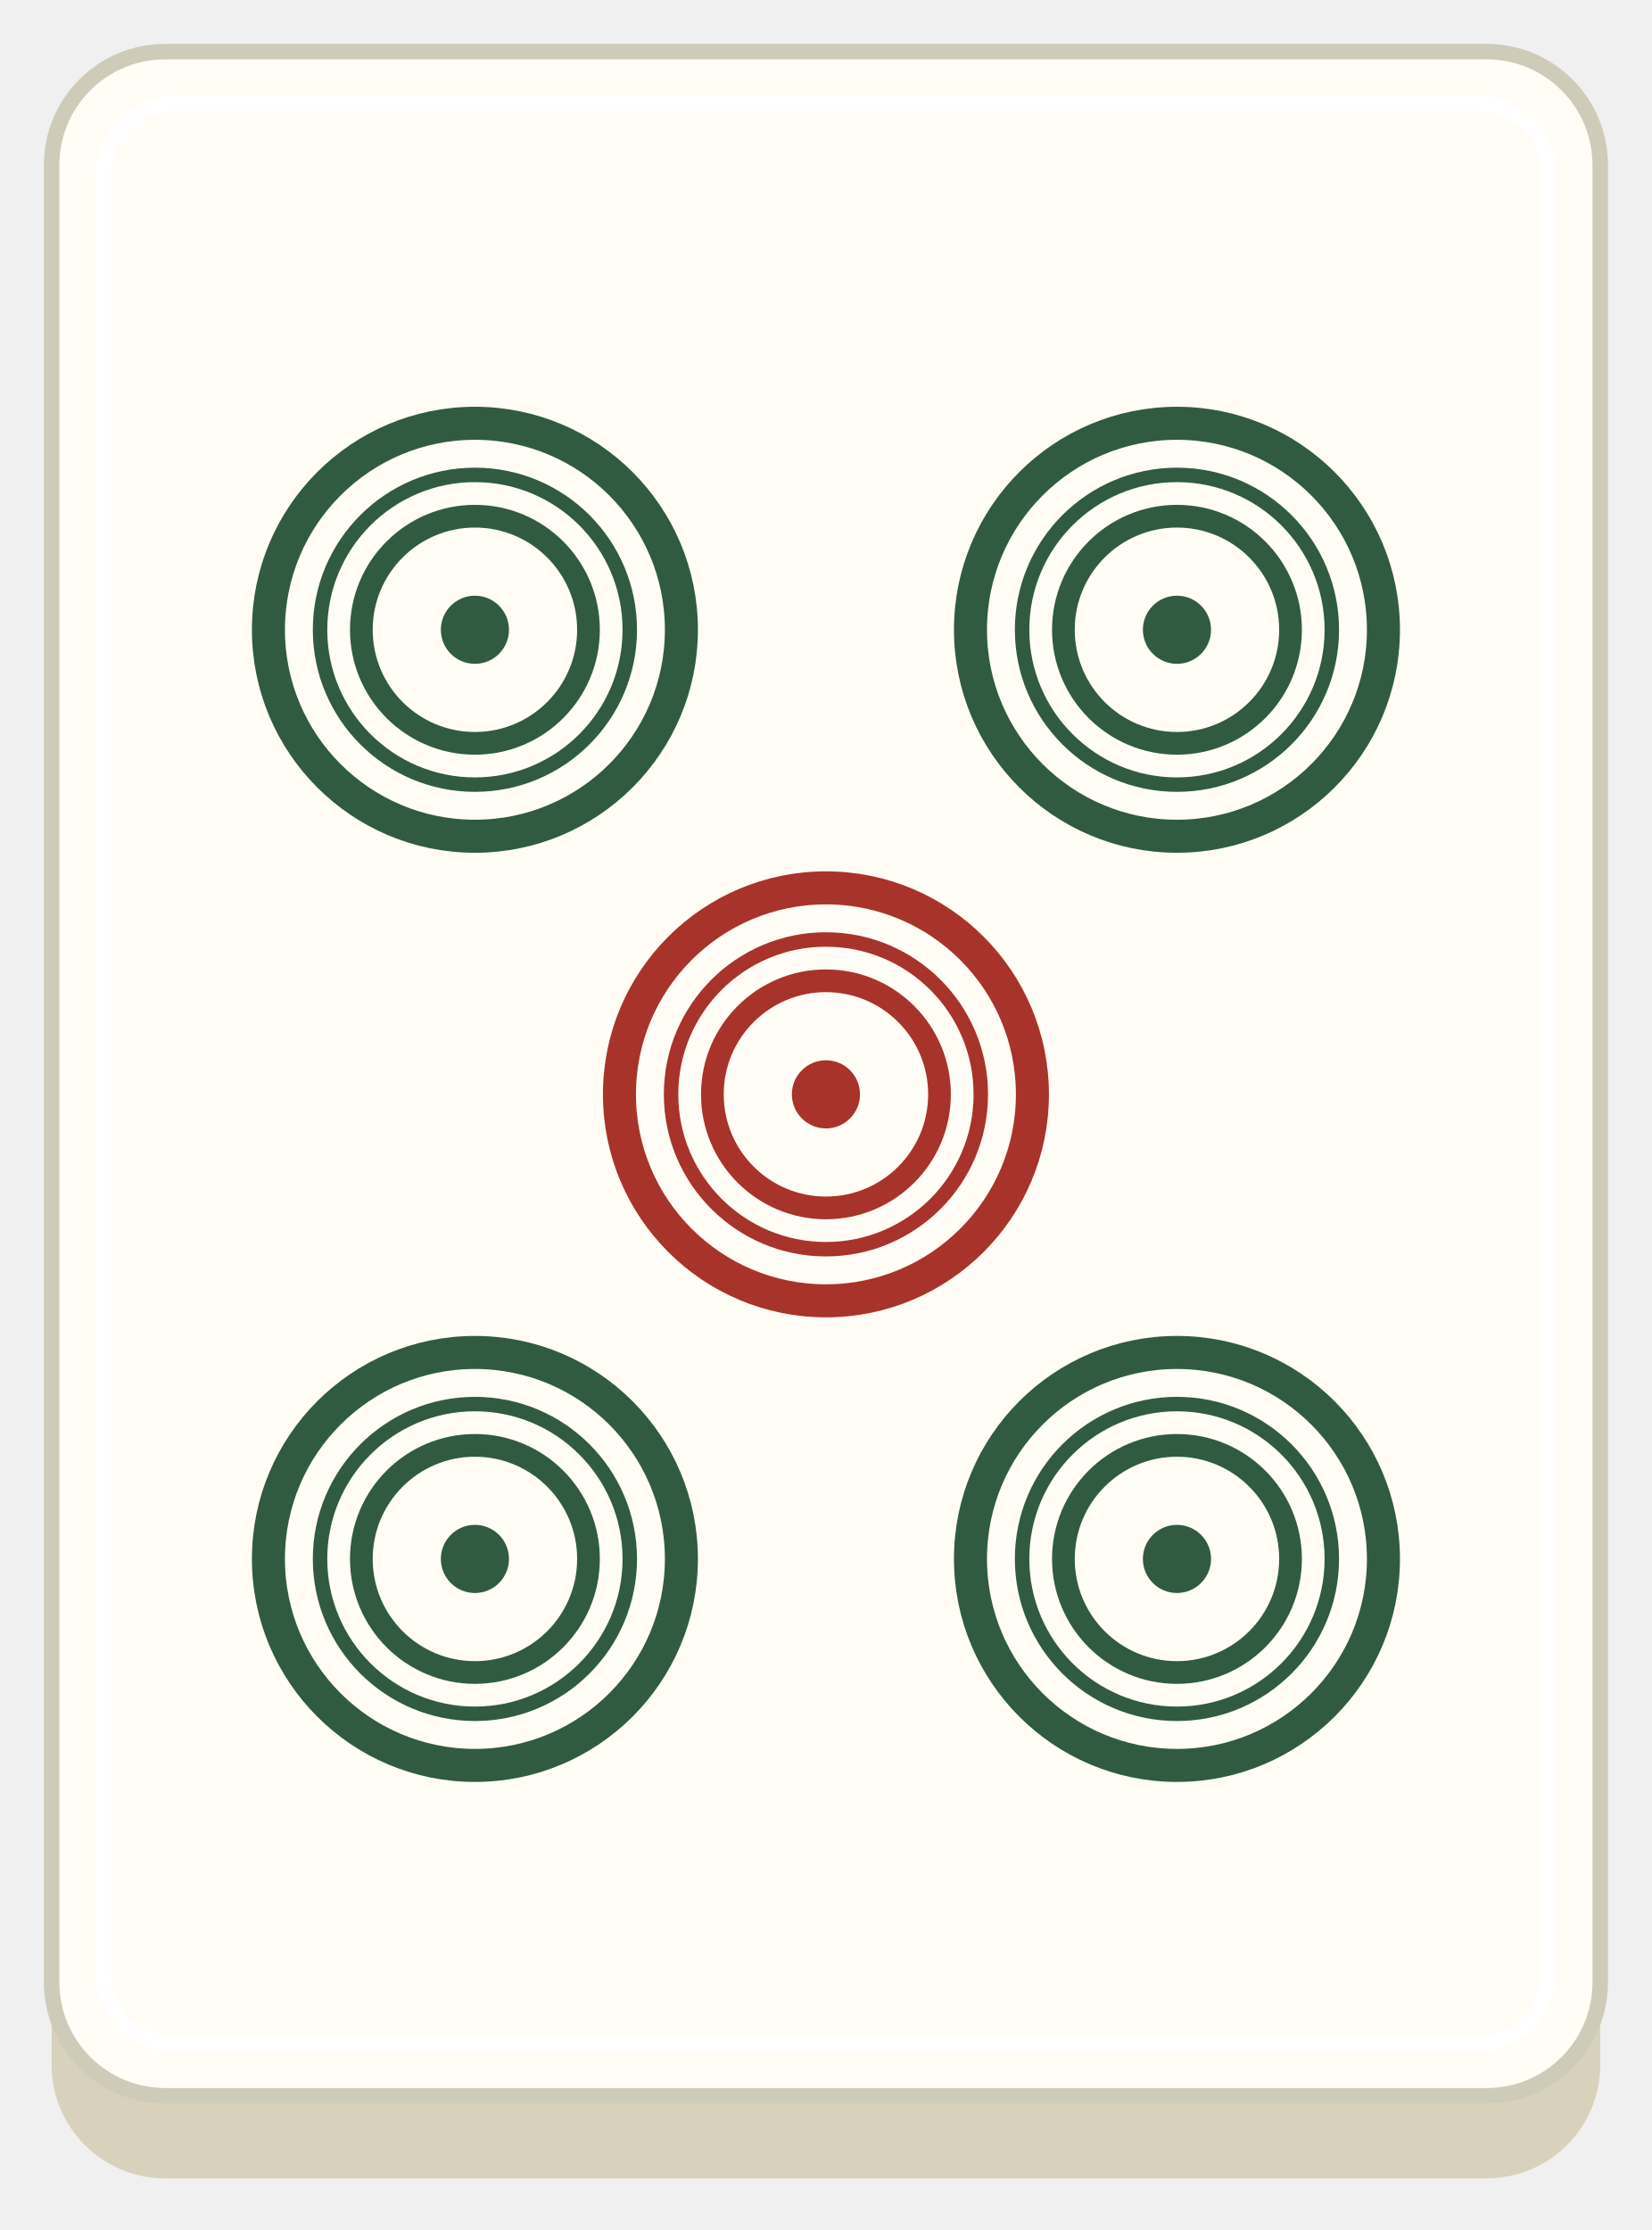
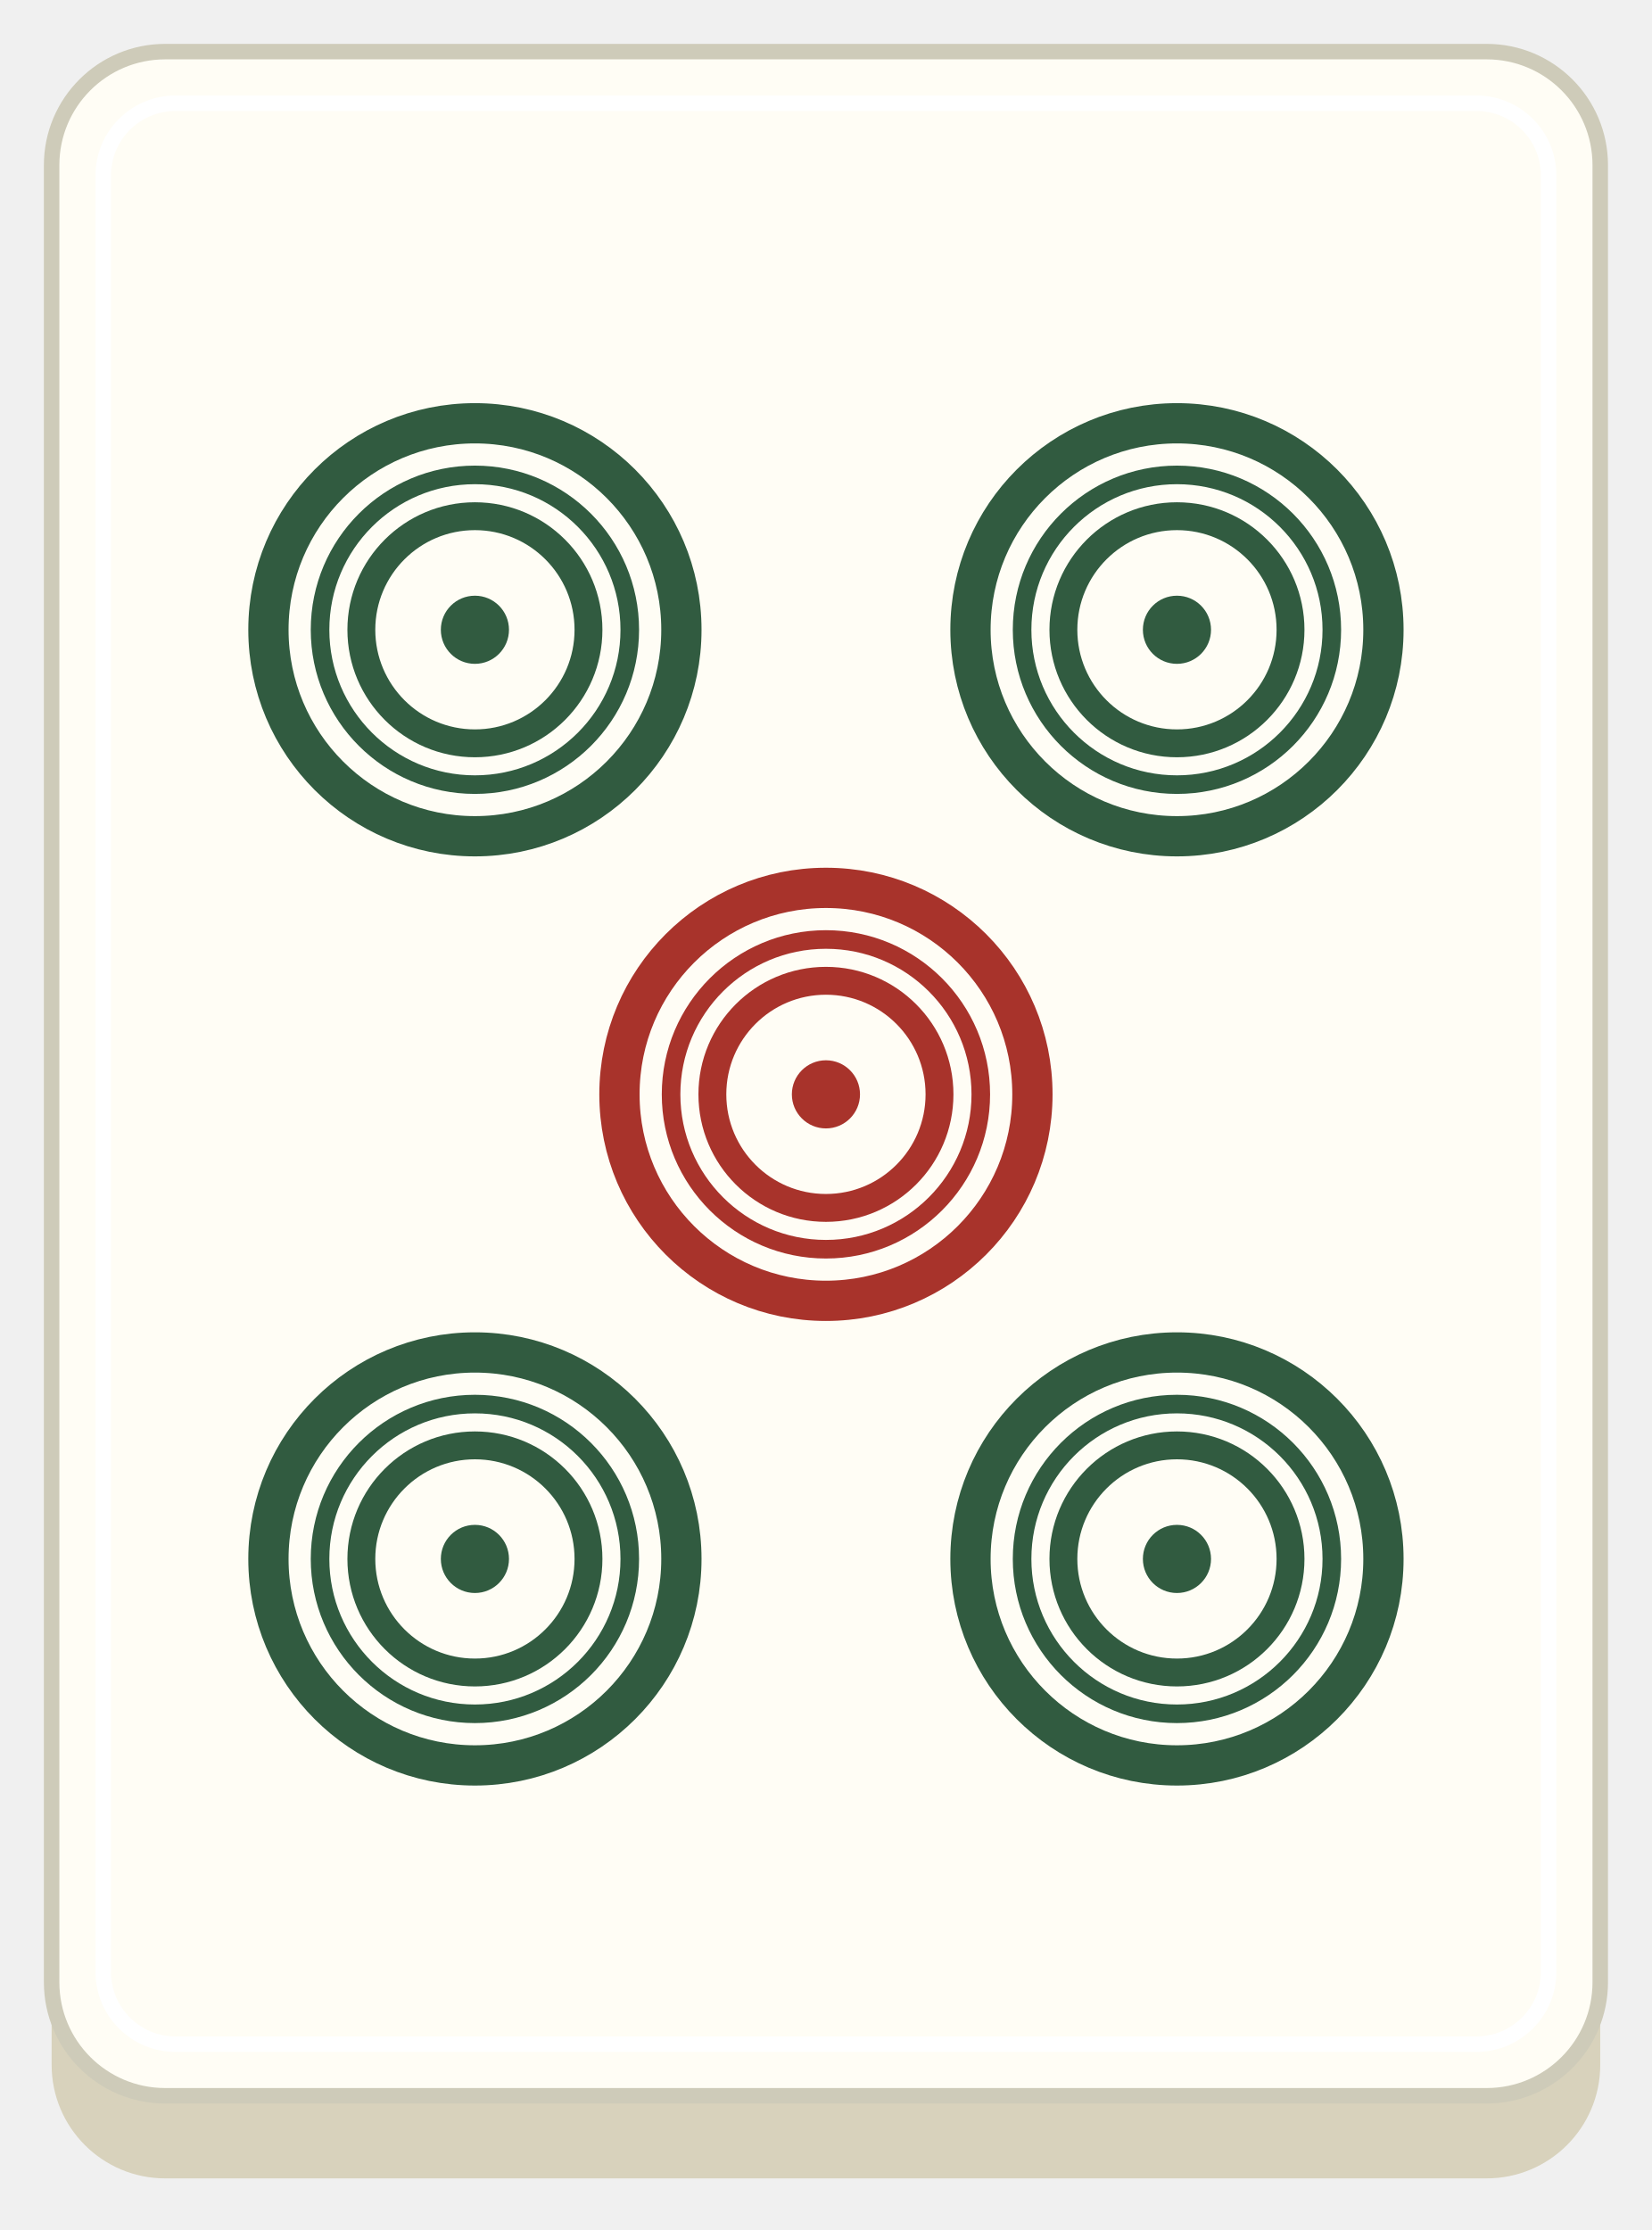
<svg xmlns="http://www.w3.org/2000/svg" viewBox="0 0 160 216" width="160" height="216" data-suit="tong" data-rank="5" role="img" aria-label="五筒">
  <rect x="5" y="13" width="150" height="198" rx="11" fill="#d8d2bc" />
  <rect x="5" y="5" width="150" height="198" rx="11" fill="#fffdf5" stroke="#cecbb9" stroke-width="1.5" />
  <rect x="10" y="10" width="140" height="188" rx="7" fill="none" stroke="#ffffff" stroke-width="1.5" />
  <g data-pip="1" transform="translate(46 61)">
-     <circle r="20" fill="none" stroke="#315b40" stroke-width="3.2" />
-     <circle r="15" fill="none" stroke="#315b40" stroke-width="1.4" />
-     <circle r="11" fill="none" stroke="#315b40" stroke-width="2.2" />
+     <circle r="20" fill="none" stroke="#315b40" stroke-width="3.9" />
+     <circle r="15" fill="none" stroke="#315b40" stroke-width="1.8" />
+     <circle r="11" fill="none" stroke="#315b40" stroke-width="2.7" />
    <circle r="3.3" fill="#315b40" />
  </g>
  <g data-pip="2" transform="translate(114 61)">
-     <circle r="20" fill="none" stroke="#315b40" stroke-width="3.2" />
-     <circle r="15" fill="none" stroke="#315b40" stroke-width="1.4" />
-     <circle r="11" fill="none" stroke="#315b40" stroke-width="2.2" />
+     <circle r="20" fill="none" stroke="#315b40" stroke-width="3.9" />
+     <circle r="15" fill="none" stroke="#315b40" stroke-width="1.8" />
+     <circle r="11" fill="none" stroke="#315b40" stroke-width="2.7" />
    <circle r="3.3" fill="#315b40" />
  </g>
  <g data-pip="3" transform="translate(80 106)">
-     <circle r="20" fill="none" stroke="#a8332b" stroke-width="3.2" />
-     <circle r="15" fill="none" stroke="#a8332b" stroke-width="1.4" />
-     <circle r="11" fill="none" stroke="#a8332b" stroke-width="2.2" />
+     <circle r="20" fill="none" stroke="#a8332b" stroke-width="3.9" />
+     <circle r="15" fill="none" stroke="#a8332b" stroke-width="1.8" />
+     <circle r="11" fill="none" stroke="#a8332b" stroke-width="2.7" />
    <circle r="3.3" fill="#a8332b" />
  </g>
  <g data-pip="4" transform="translate(46 151)">
-     <circle r="20" fill="none" stroke="#315b40" stroke-width="3.2" />
-     <circle r="15" fill="none" stroke="#315b40" stroke-width="1.4" />
-     <circle r="11" fill="none" stroke="#315b40" stroke-width="2.2" />
+     <circle r="20" fill="none" stroke="#315b40" stroke-width="3.9" />
+     <circle r="15" fill="none" stroke="#315b40" stroke-width="1.8" />
+     <circle r="11" fill="none" stroke="#315b40" stroke-width="2.7" />
    <circle r="3.3" fill="#315b40" />
  </g>
  <g data-pip="5" transform="translate(114 151)">
-     <circle r="20" fill="none" stroke="#315b40" stroke-width="3.2" />
-     <circle r="15" fill="none" stroke="#315b40" stroke-width="1.4" />
-     <circle r="11" fill="none" stroke="#315b40" stroke-width="2.2" />
+     <circle r="20" fill="none" stroke="#315b40" stroke-width="3.9" />
+     <circle r="15" fill="none" stroke="#315b40" stroke-width="1.8" />
+     <circle r="11" fill="none" stroke="#315b40" stroke-width="2.7" />
    <circle r="3.3" fill="#315b40" />
  </g>
</svg>
